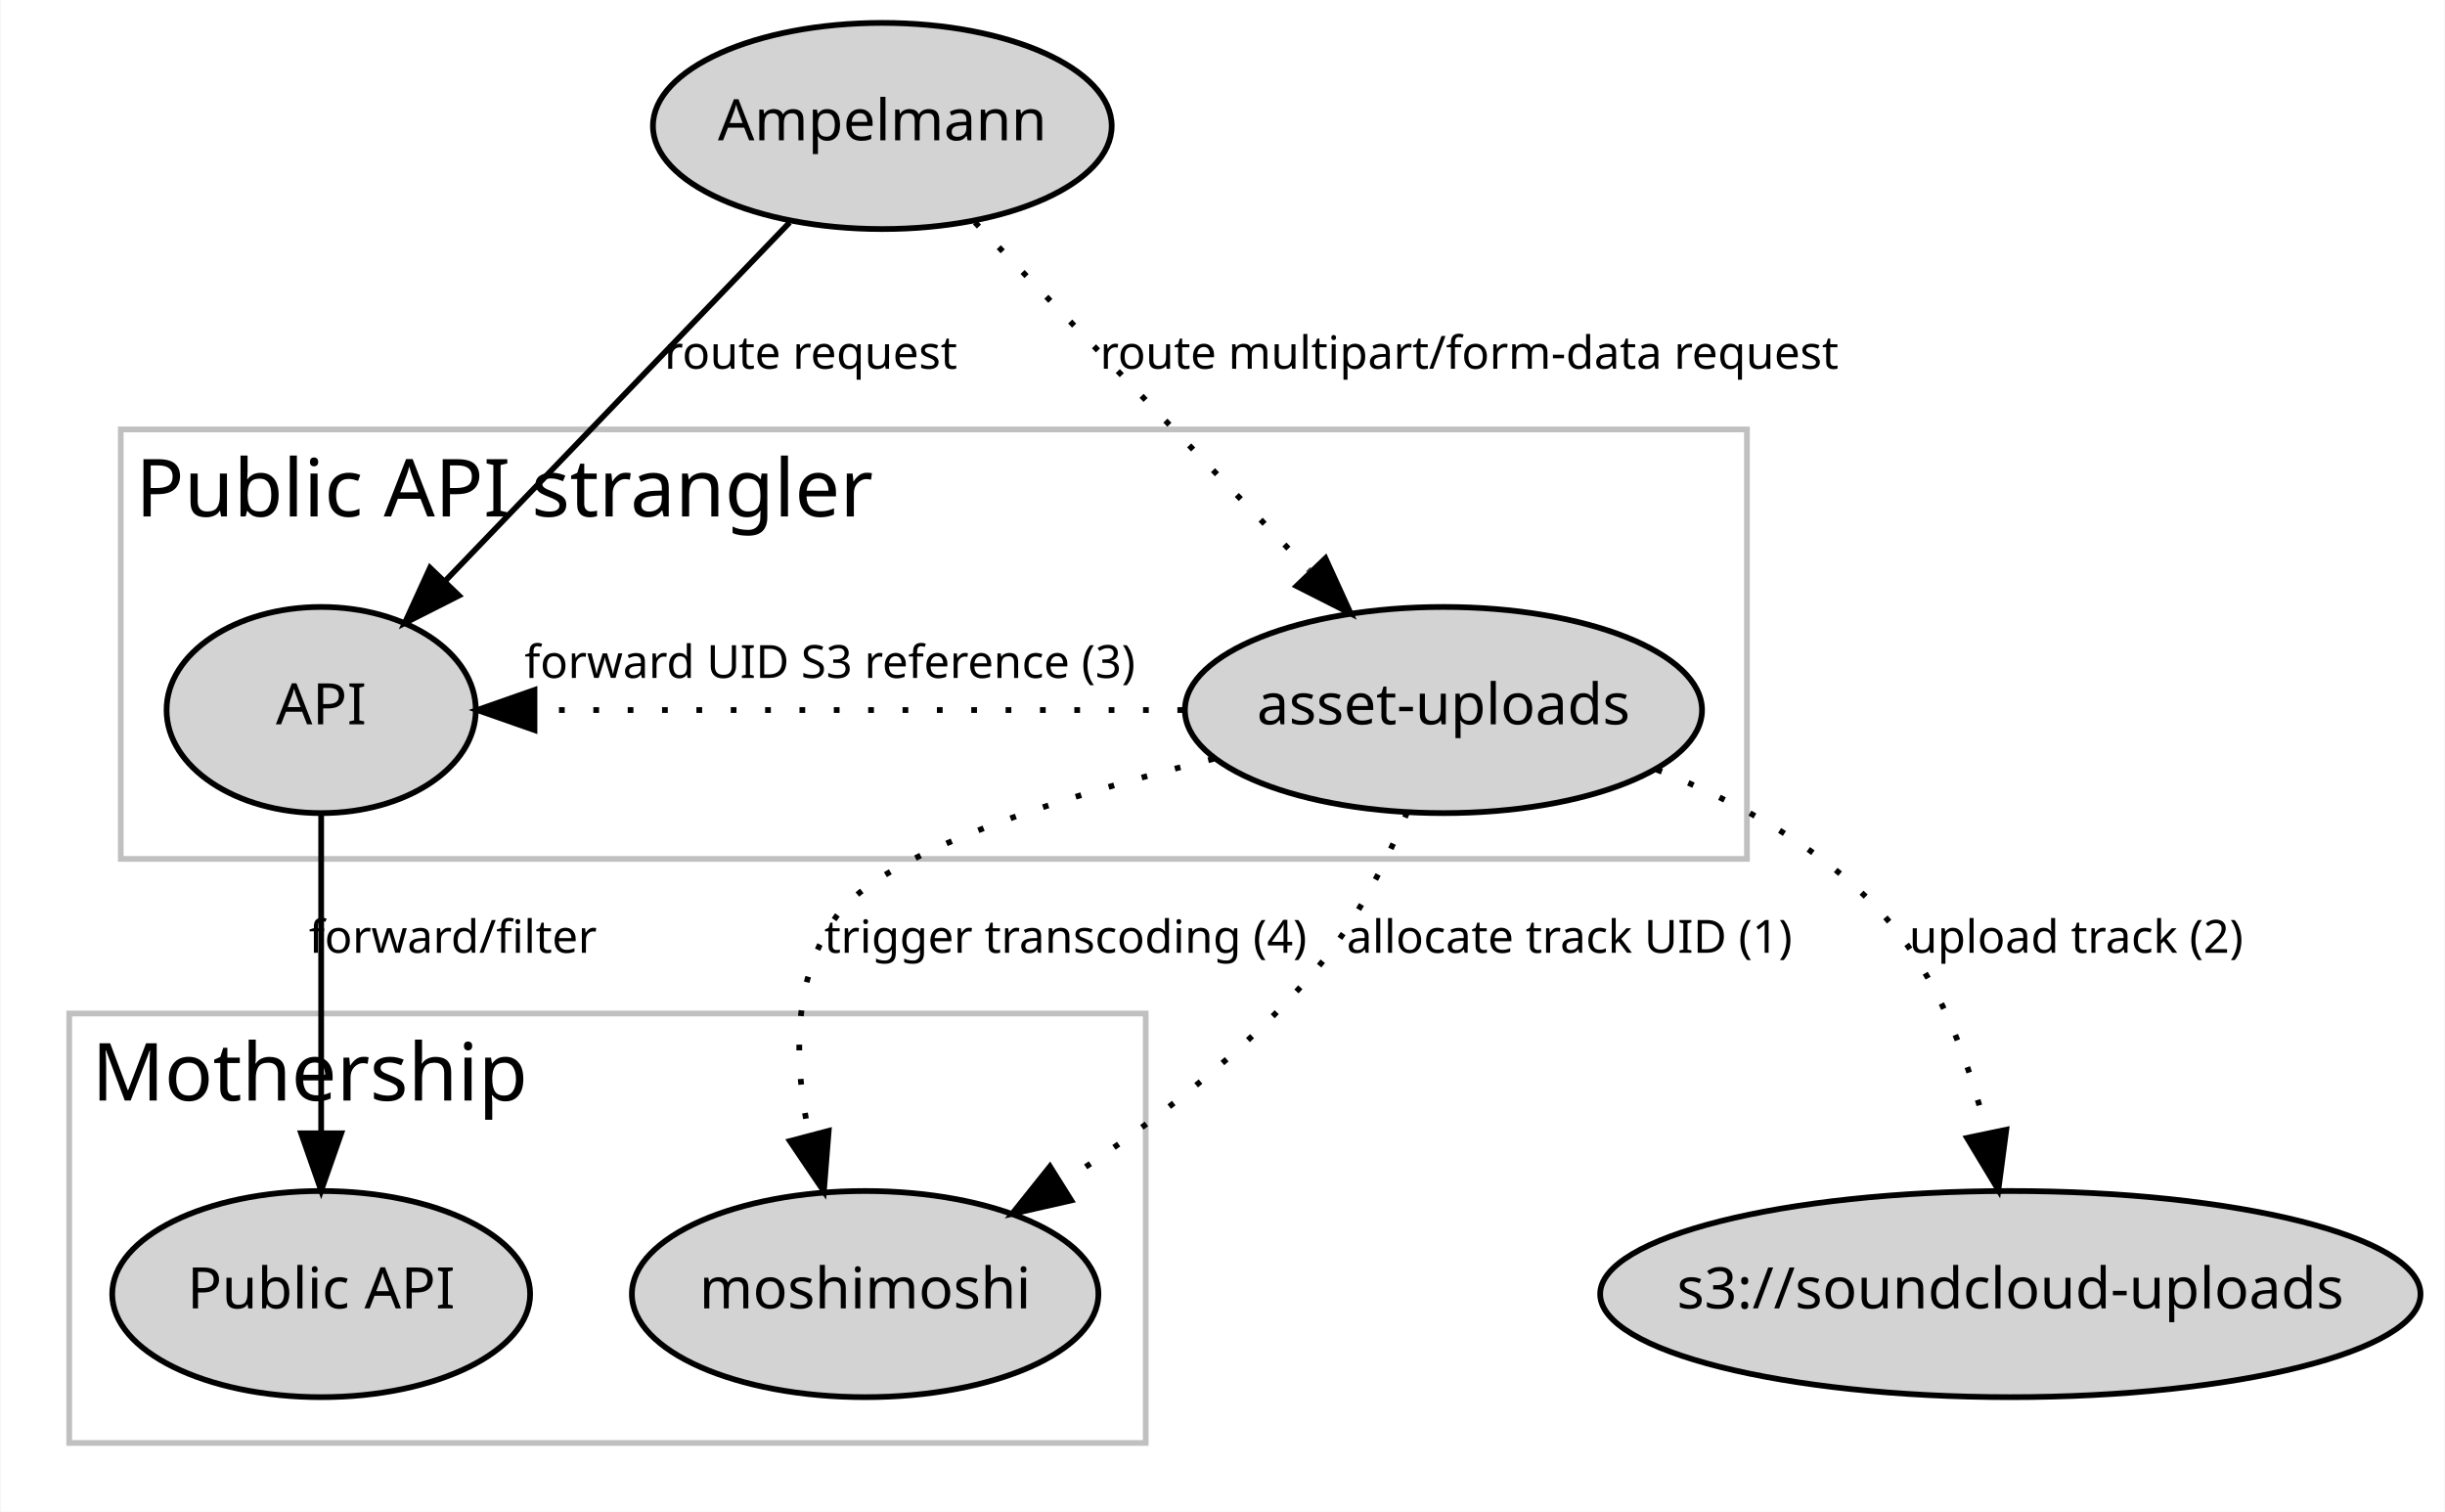
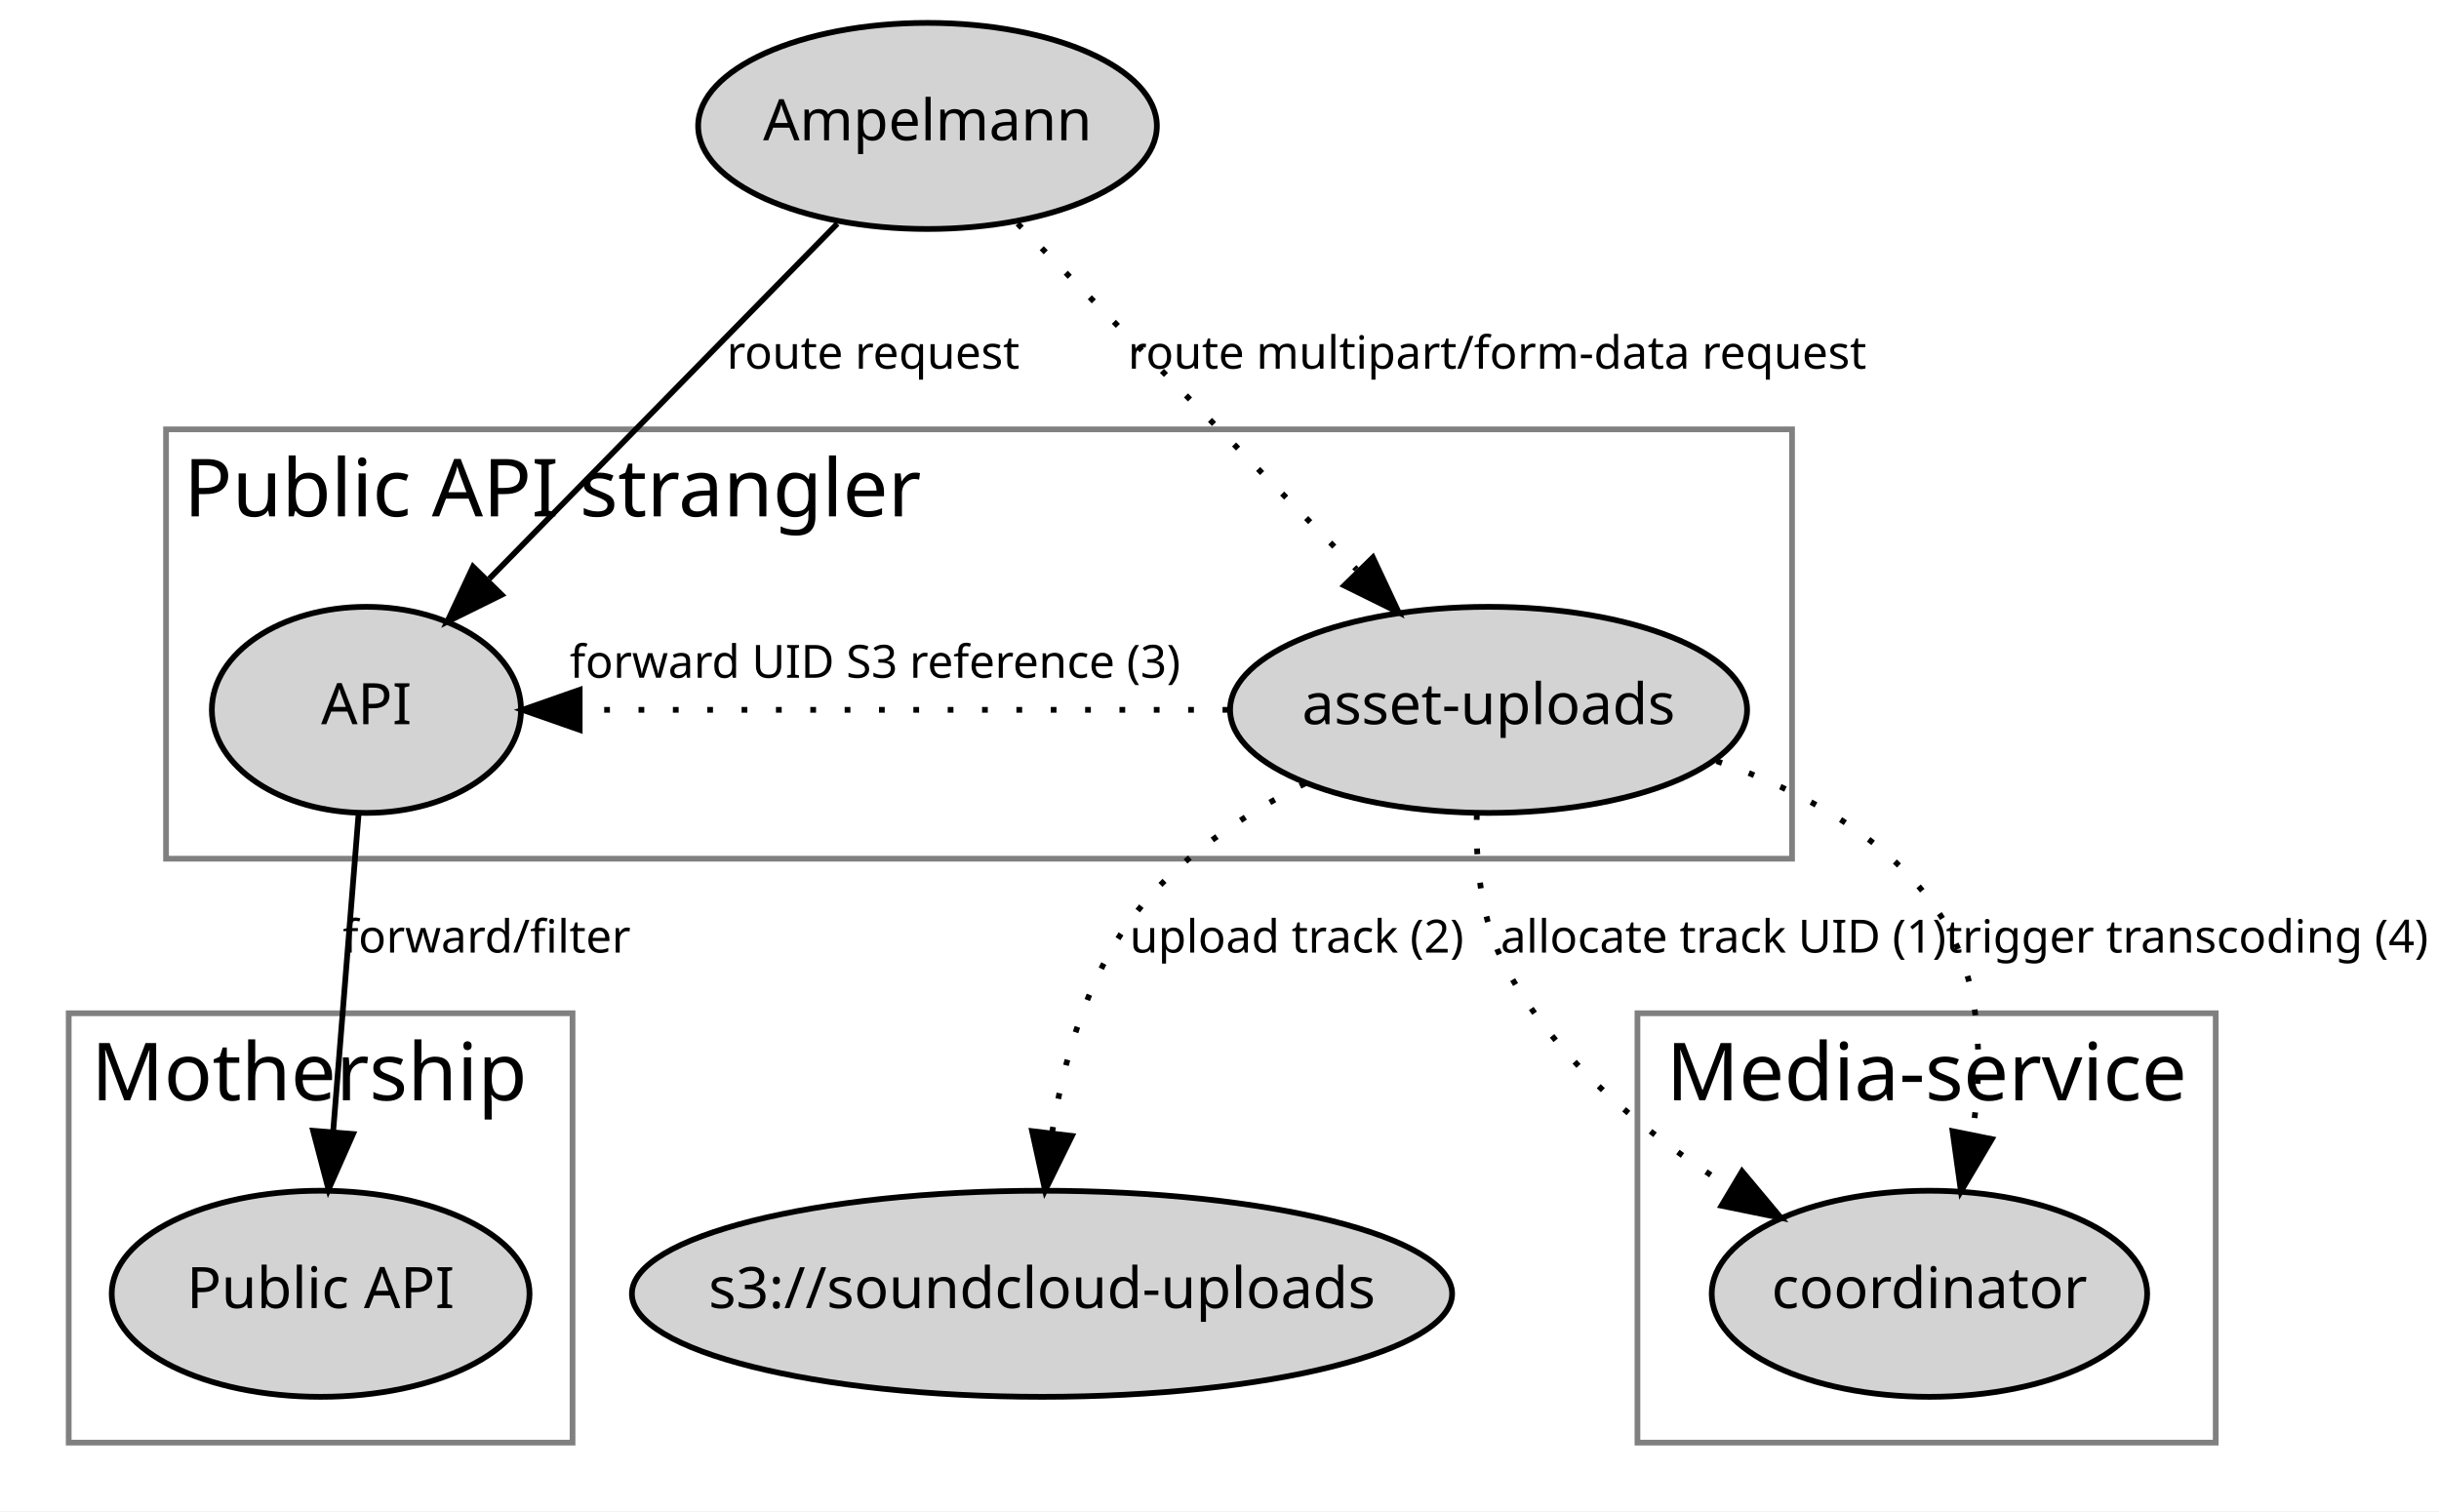
- <svg xmlns="http://www.w3.org/2000/svg" width="427pt" height="264pt" viewBox="0.00 0.00 426.82 264.00">
+ <svg xmlns="http://www.w3.org/2000/svg" width="426pt" height="264pt" viewBox="0.00 0.00 426.00 264.00">
  <g id="graph0" class="graph" transform="scale(1 1) rotate(0) translate(4 260)">
-     <polygon fill="#ffffff" stroke="transparent" points="-4,4 -4,-260 422.817,-260 422.817,4 -4,4" />
+     <polygon fill="white" stroke="transparent" points="-4,4 -4,-260 422,-260 422,4 -4,4" />
    <g id="clust1" class="cluster">
-       <polygon fill="none" stroke="#c0c0c0" points="8,-8 8,-83 196,-83 196,-8 8,-8" />
-       <text text-anchor="middle" x="50" y="-67.8" font-family="sans" font-size="14.00" fill="#000000">Mothership</text>
+       <polygon fill="none" stroke="grey" points="8,-8 8,-83 96,-83 96,-8 8,-8" />
+       <text text-anchor="middle" x="50" y="-67.8" font-family="sans" font-size="14.00">Mothership</text>
    </g>
    <g id="clust2" class="cluster">
-       <polygon fill="none" stroke="#c0c0c0" points="17,-110 17,-185 301,-185 301,-110 17,-110" />
-       <text text-anchor="middle" x="84" y="-169.8" font-family="sans" font-size="14.00" fill="#000000">Public API strangler</text>
+       <polygon fill="none" stroke="grey" points="282,-8 282,-83 383,-83 383,-8 282,-8" />
+       <text text-anchor="middle" x="332.5" y="-67.8" font-family="sans" font-size="14.00">Media-service</text>
+     </g>
+     <g id="clust3" class="cluster">
+       <polygon fill="none" stroke="grey" points="25,-110 25,-185 309,-185 309,-110 25,-110" />
+       <text text-anchor="middle" x="92.5" y="-169.8" font-family="sans" font-size="14.00">Public API strangler</text>
    </g>
    <g id="node1" class="node">
-       <ellipse fill="#d3d3d3" stroke="#000000" cx="150" cy="-238" rx="40.058" ry="18" />
-       <text text-anchor="middle" x="150" y="-235.5" font-family="sans" font-size="10.00" fill="#000000">Ampelmann</text>
+       <ellipse fill="lightgrey" stroke="black" cx="158" cy="-238" rx="40.06" ry="18" />
+       <text text-anchor="middle" x="158" y="-235.5" font-family="sans" font-size="10.00">Ampelmann</text>
    </g>
    <g id="node5" class="node">
-       <ellipse fill="#d3d3d3" stroke="#000000" cx="52" cy="-136" rx="27" ry="18" />
-       <text text-anchor="middle" x="52" y="-133.5" font-family="sans" font-size="10.00" fill="#000000">API</text>
+       <ellipse fill="lightgrey" stroke="black" cx="60" cy="-136" rx="27" ry="18" />
+       <text text-anchor="middle" x="60" y="-133.5" font-family="sans" font-size="10.00">API</text>
    </g>
    <g id="edge1" class="edge">
-       <path fill="none" stroke="#000000" d="M133.817,-221.157C117.38,-204.049 91.826,-177.451 73.653,-158.537" />
-       <polygon fill="#000000" stroke="#000000" points="76.058,-155.988 66.605,-151.202 71.01,-160.838 76.058,-155.988" />
-       <text text-anchor="middle" x="137.5" y="-195.6" font-family="sans" font-size="8.00" fill="#000000">route request</text>
+       <path fill="none" stroke="black" d="M142.25,-220.93C125.78,-204.12 99.81,-177.62 81.46,-158.9" />
+       <polygon fill="black" stroke="black" points="83.62,-156.1 74.12,-151.4 78.62,-161 83.62,-156.1" />
+       <text text-anchor="middle" x="148.5" y="-195.6" font-family="sans" font-size="8.00">route request</text>
    </g>
    <g id="node6" class="node">
-       <ellipse fill="#d3d3d3" stroke="#000000" cx="248" cy="-136" rx="45.155" ry="18" />
-       <text text-anchor="middle" x="248" y="-133.5" font-family="sans" font-size="10.00" fill="#000000">asset-uploads</text>
+       <ellipse fill="lightgrey" stroke="black" cx="256" cy="-136" rx="45.15" ry="18" />
+       <text text-anchor="middle" x="256" y="-133.5" font-family="sans" font-size="10.00">asset-uploads</text>
    </g>
    <g id="edge3" class="edge">
-       <path fill="none" stroke="#000000" stroke-dasharray="1,5" d="M166.183,-221.157C182.071,-204.62 206.478,-179.217 224.503,-160.456" />
-       <polygon fill="#000000" stroke="#000000" points="227.389,-162.504 231.793,-152.868 222.341,-157.654 227.389,-162.504" />
-       <text text-anchor="middle" x="252.5" y="-195.6" font-family="sans" font-size="8.00" fill="#000000">route multipart/form-data request</text>
+       <path fill="none" stroke="black" stroke-dasharray="1,5" d="M173.75,-220.93C189.75,-204.6 214.71,-179.13 232.94,-160.53" />
+       <polygon fill="black" stroke="black" points="235.79,-162.62 240.29,-153.03 230.79,-157.72 235.79,-162.62" />
+       <text text-anchor="middle" x="257.5" y="-195.6" font-family="sans" font-size="8.00">route multipart/form-data request</text>
    </g>
    <g id="node2" class="node">
-       <ellipse fill="#d3d3d3" stroke="#000000" cx="347" cy="-34" rx="71.634" ry="18" />
-       <text text-anchor="middle" x="347" y="-31.5" font-family="sans" font-size="10.00" fill="#000000">s3://soundcloud-uploads</text>
+       <ellipse fill="lightgrey" stroke="black" cx="178" cy="-34" rx="71.63" ry="18" />
+       <text text-anchor="middle" x="178" y="-31.5" font-family="sans" font-size="10.00">s3://soundcloud-uploads</text>
    </g>
    <g id="node3" class="node">
-       <ellipse fill="#d3d3d3" stroke="#000000" cx="147" cy="-34" rx="40.736" ry="18" />
-       <text text-anchor="middle" x="147" y="-31.5" font-family="sans" font-size="10.00" fill="#000000">moshimoshi</text>
+       <ellipse fill="lightgrey" stroke="black" cx="52" cy="-34" rx="36.49" ry="18" />
+       <text text-anchor="middle" x="52" y="-31.5" font-family="sans" font-size="10.00">Public API</text>
    </g>
    <g id="node4" class="node">
-       <ellipse fill="#d3d3d3" stroke="#000000" cx="52" cy="-34" rx="36.494" ry="18" />
-       <text text-anchor="middle" x="52" y="-31.5" font-family="sans" font-size="10.00" fill="#000000">Public API</text>
+       <ellipse fill="lightgrey" stroke="black" cx="333" cy="-34" rx="38.03" ry="18" />
+       <text text-anchor="middle" x="333" y="-31.5" font-family="sans" font-size="10.00">coordinator</text>
    </g>
    <g id="edge2" class="edge">
-       <path fill="none" stroke="#000000" d="M52,-117.764C52,-102.317 52,-79.915 52,-62.164" />
-       <polygon fill="#000000" stroke="#000000" points="55.5,-62.078 52,-52.078 48.5,-62.078 55.5,-62.078" />
-       <text text-anchor="middle" x="75" y="-93.6" font-family="sans" font-size="8.00" fill="#000000">forward/filter</text>
+       <path fill="none" stroke="black" d="M58.61,-117.58C57.39,-102.38 55.61,-80.07 54.2,-62.46" />
+       <polygon fill="black" stroke="black" points="57.66,-61.91 53.38,-52.22 50.69,-62.47 57.66,-61.91" />
+       <text text-anchor="middle" x="81" y="-93.6" font-family="sans" font-size="8.00">forward/filter</text>
    </g>
    <g id="edge5" class="edge">
-       <path fill="none" stroke="#000000" stroke-dasharray="1,5" d="M285.217,-125.594C299.324,-120.015 314.498,-111.791 325,-100 334.288,-89.571 339.674,-75.099 342.788,-62.364" />
-       <polygon fill="#000000" stroke="#000000" points="346.292,-62.705 344.905,-52.201 339.439,-61.277 346.292,-62.705" />
-       <text text-anchor="middle" x="358.5" y="-93.6" font-family="sans" font-size="8.00" fill="#000000">upload track (2)</text>
+       <path fill="none" stroke="black" stroke-dasharray="1,5" d="M223.96,-123.14C213.01,-117.64 201.62,-110.04 194,-100 185.77,-89.15 181.72,-74.61 179.75,-62.04" />
+       <polygon fill="black" stroke="black" points="183.22,-61.57 178.54,-52.06 176.27,-62.41 183.22,-61.57" />
+       <text text-anchor="middle" x="222.5" y="-93.6" font-family="sans" font-size="8.00">upload track (2)</text>
    </g>
    <g id="edge4" class="edge">
-       <path fill="none" stroke="#000000" stroke-dasharray="1,5" d="M241.664,-118.15C237.979,-109.366 232.725,-98.98 226,-91 213.519,-76.189 196.394,-63.222 181.279,-53.414" />
-       <polygon fill="#000000" stroke="#000000" points="182.994,-50.358 172.662,-48.014 179.277,-56.29 182.994,-50.358" />
-       <text text-anchor="middle" x="270" y="-93.6" font-family="sans" font-size="8.00" fill="#000000">allocate track UID (1)</text>
+       <path fill="none" stroke="black" stroke-dasharray="1,5" d="M253.94,-117.78C253.7,-109.26 254.63,-99.08 259,-91 267.75,-74.8 283.44,-61.91 298.12,-52.59" />
+       <polygon fill="black" stroke="black" points="300.27,-55.39 307.07,-47.26 296.68,-49.38 300.27,-55.39" />
+       <text text-anchor="middle" x="297" y="-93.6" font-family="sans" font-size="8.00">allocate track UID (1)</text>
    </g>
    <g id="edge7" class="edge">
-       <path fill="none" stroke="#000000" stroke-dasharray="1,5" d="M207.878,-127.476C181.326,-120.928 149.98,-111.138 142,-100 134.184,-89.091 134.54,-74.401 137.238,-61.649" />
-       <polygon fill="#000000" stroke="#000000" points="140.631,-62.509 139.792,-51.947 133.861,-60.726 140.631,-62.509" />
-       <text text-anchor="middle" x="182" y="-93.6" font-family="sans" font-size="8.00" fill="#000000">trigger transcoding (4)</text>
+       <path fill="none" stroke="black" stroke-dasharray="1,5" d="M295.82,-127.05C310.72,-121.93 326.16,-113.58 335,-100 342.22,-88.91 342.41,-74.35 340.49,-61.83" />
+       <polygon fill="black" stroke="black" points="343.9,-61.02 338.5,-51.9 337.04,-62.4 343.9,-61.02" />
+       <text text-anchor="middle" x="378" y="-93.6" font-family="sans" font-size="8.00">trigger transcoding (4)</text>
    </g>
    <g id="edge6" class="edge">
-       <path fill="none" stroke="#000000" stroke-dasharray="1,5" d="M202.533,-136C168.248,-136 121.785,-136 89.587,-136" />
-       <polygon fill="#000000" stroke="#000000" points="89.253,-132.5 79.253,-136 89.253,-139.5 89.253,-132.5" />
-       <text text-anchor="middle" x="140.837" y="-141.6" font-family="sans" font-size="8.00" fill="#000000">forward UID S3 reference (3)</text>
+       <path fill="none" stroke="black" stroke-dasharray="1,5" d="M210.53,-136C176.25,-136 129.78,-136 97.59,-136" />
+       <polygon fill="black" stroke="black" points="97.25,-132.5 87.25,-136 97.25,-139.5 97.25,-132.5" />
+       <text text-anchor="middle" x="148.84" y="-141.6" font-family="sans" font-size="8.00">forward UID S3 reference (3)</text>
    </g>
  </g>
</svg>
